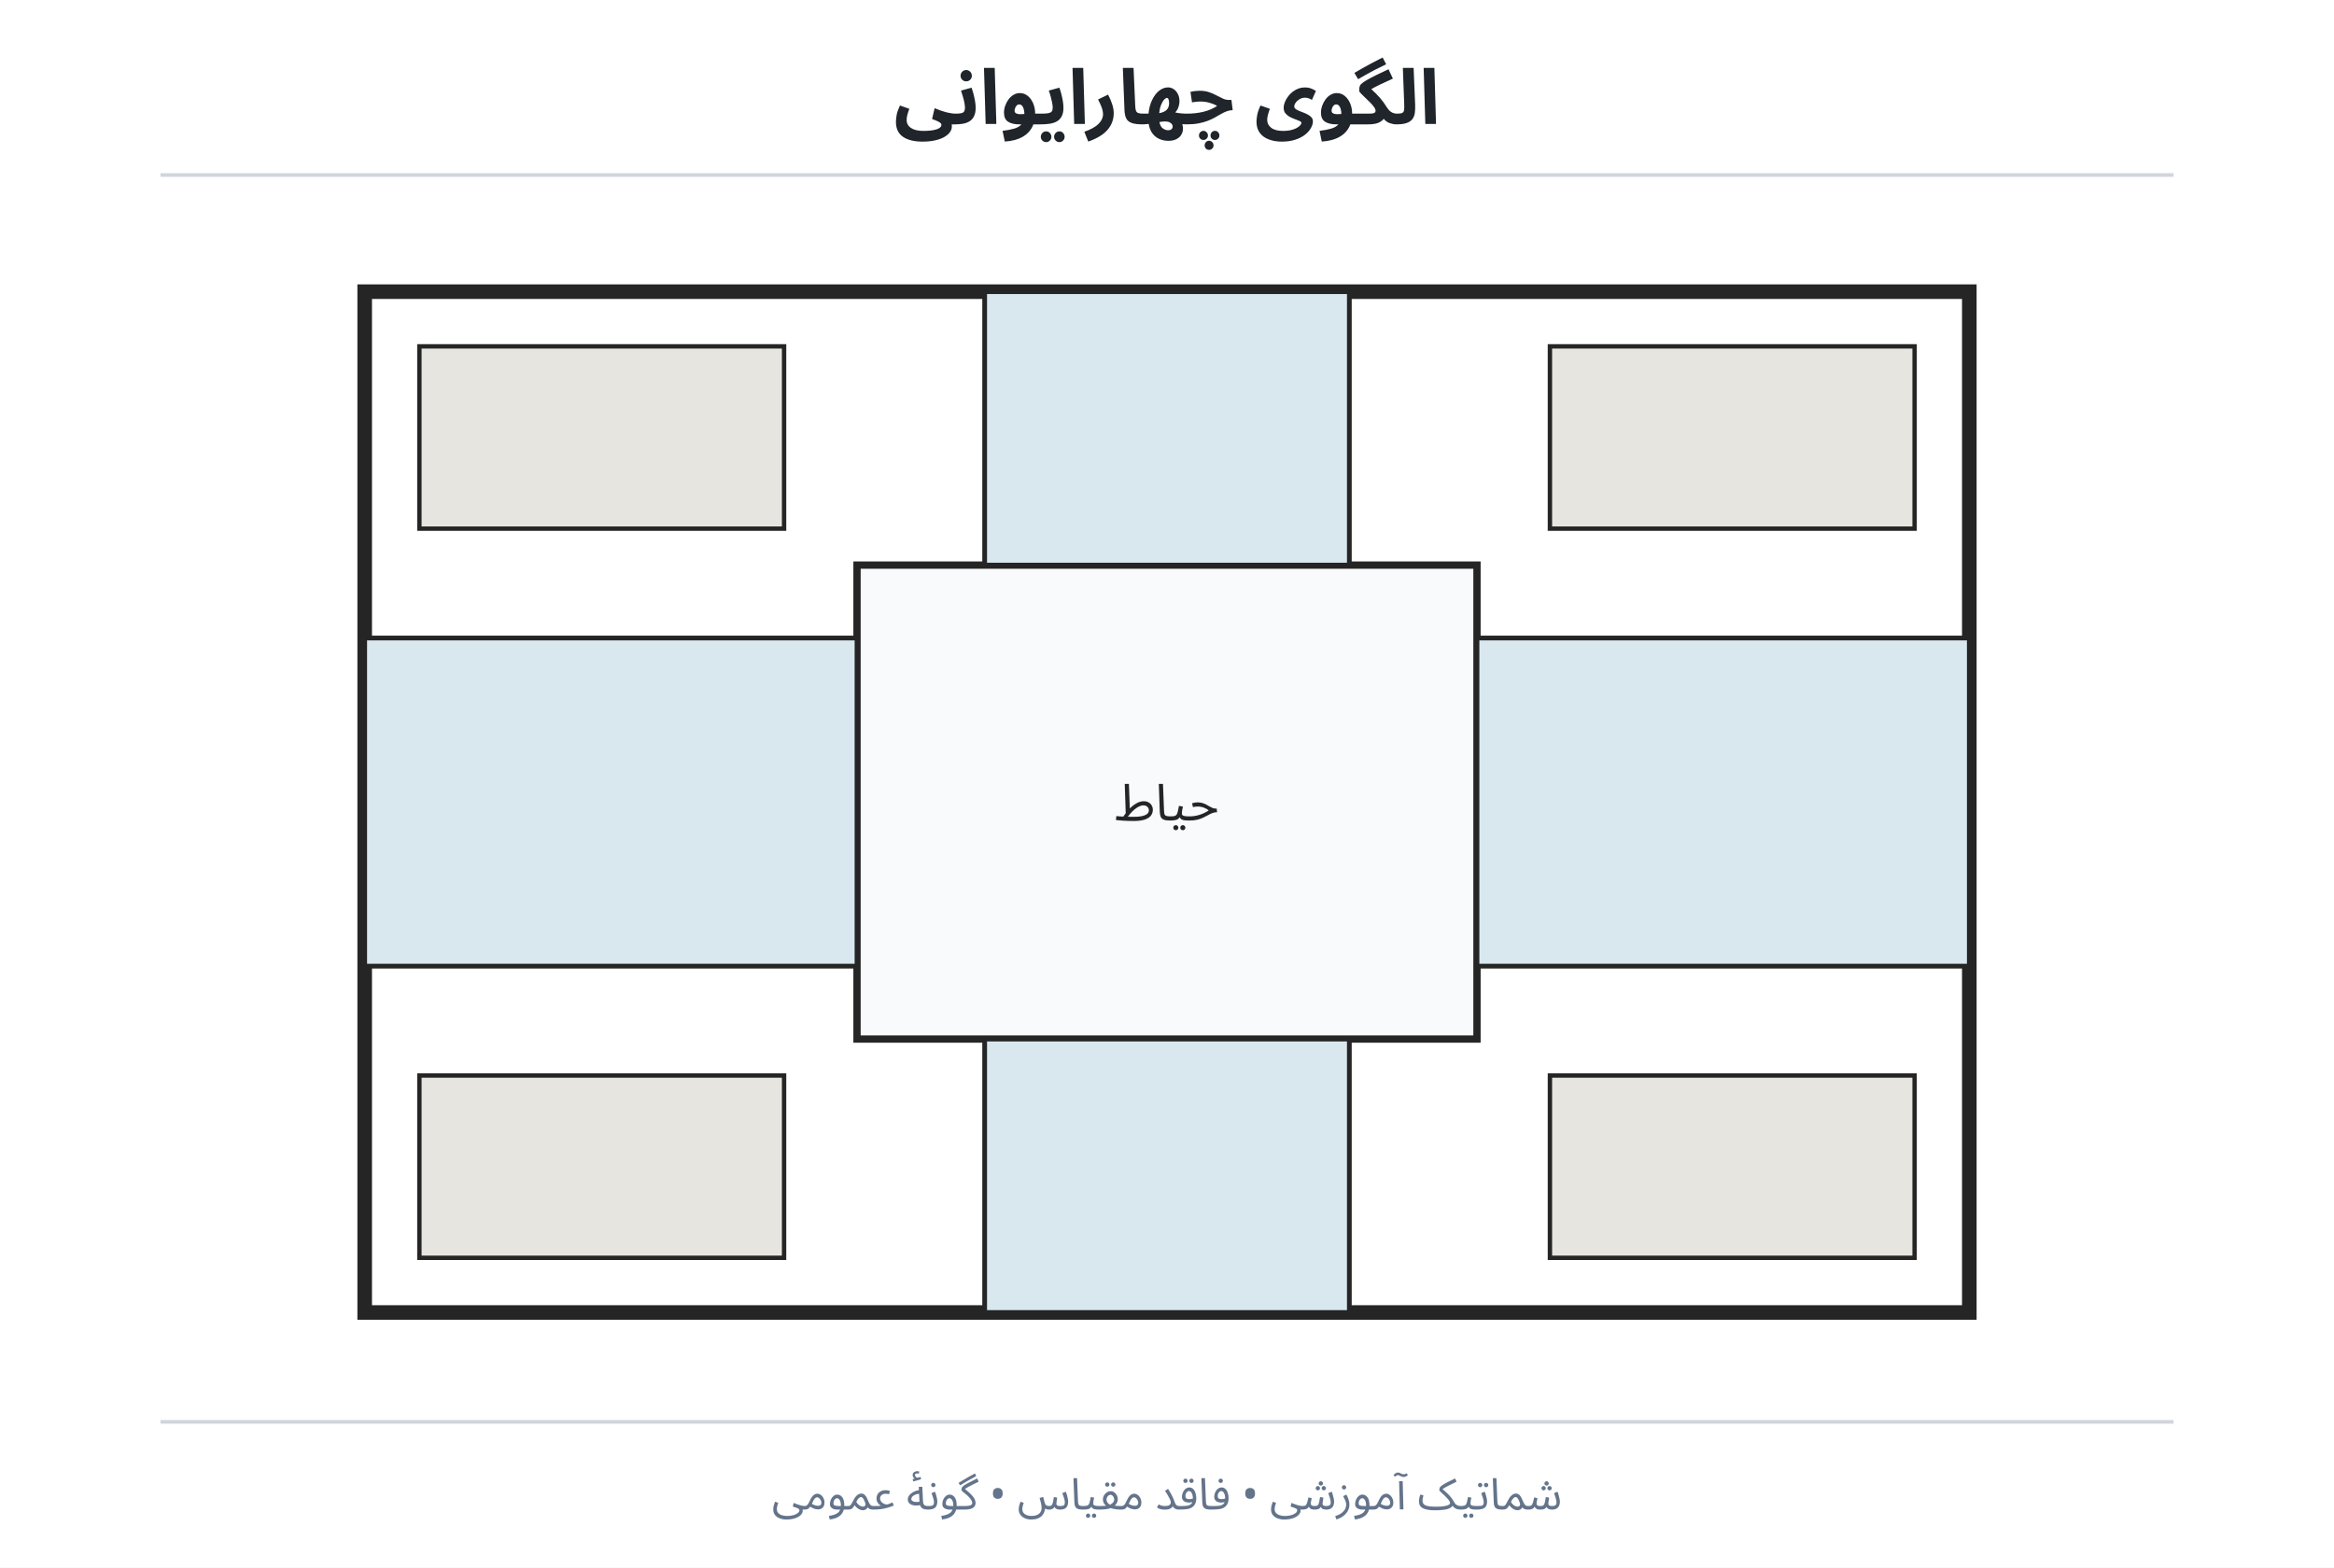
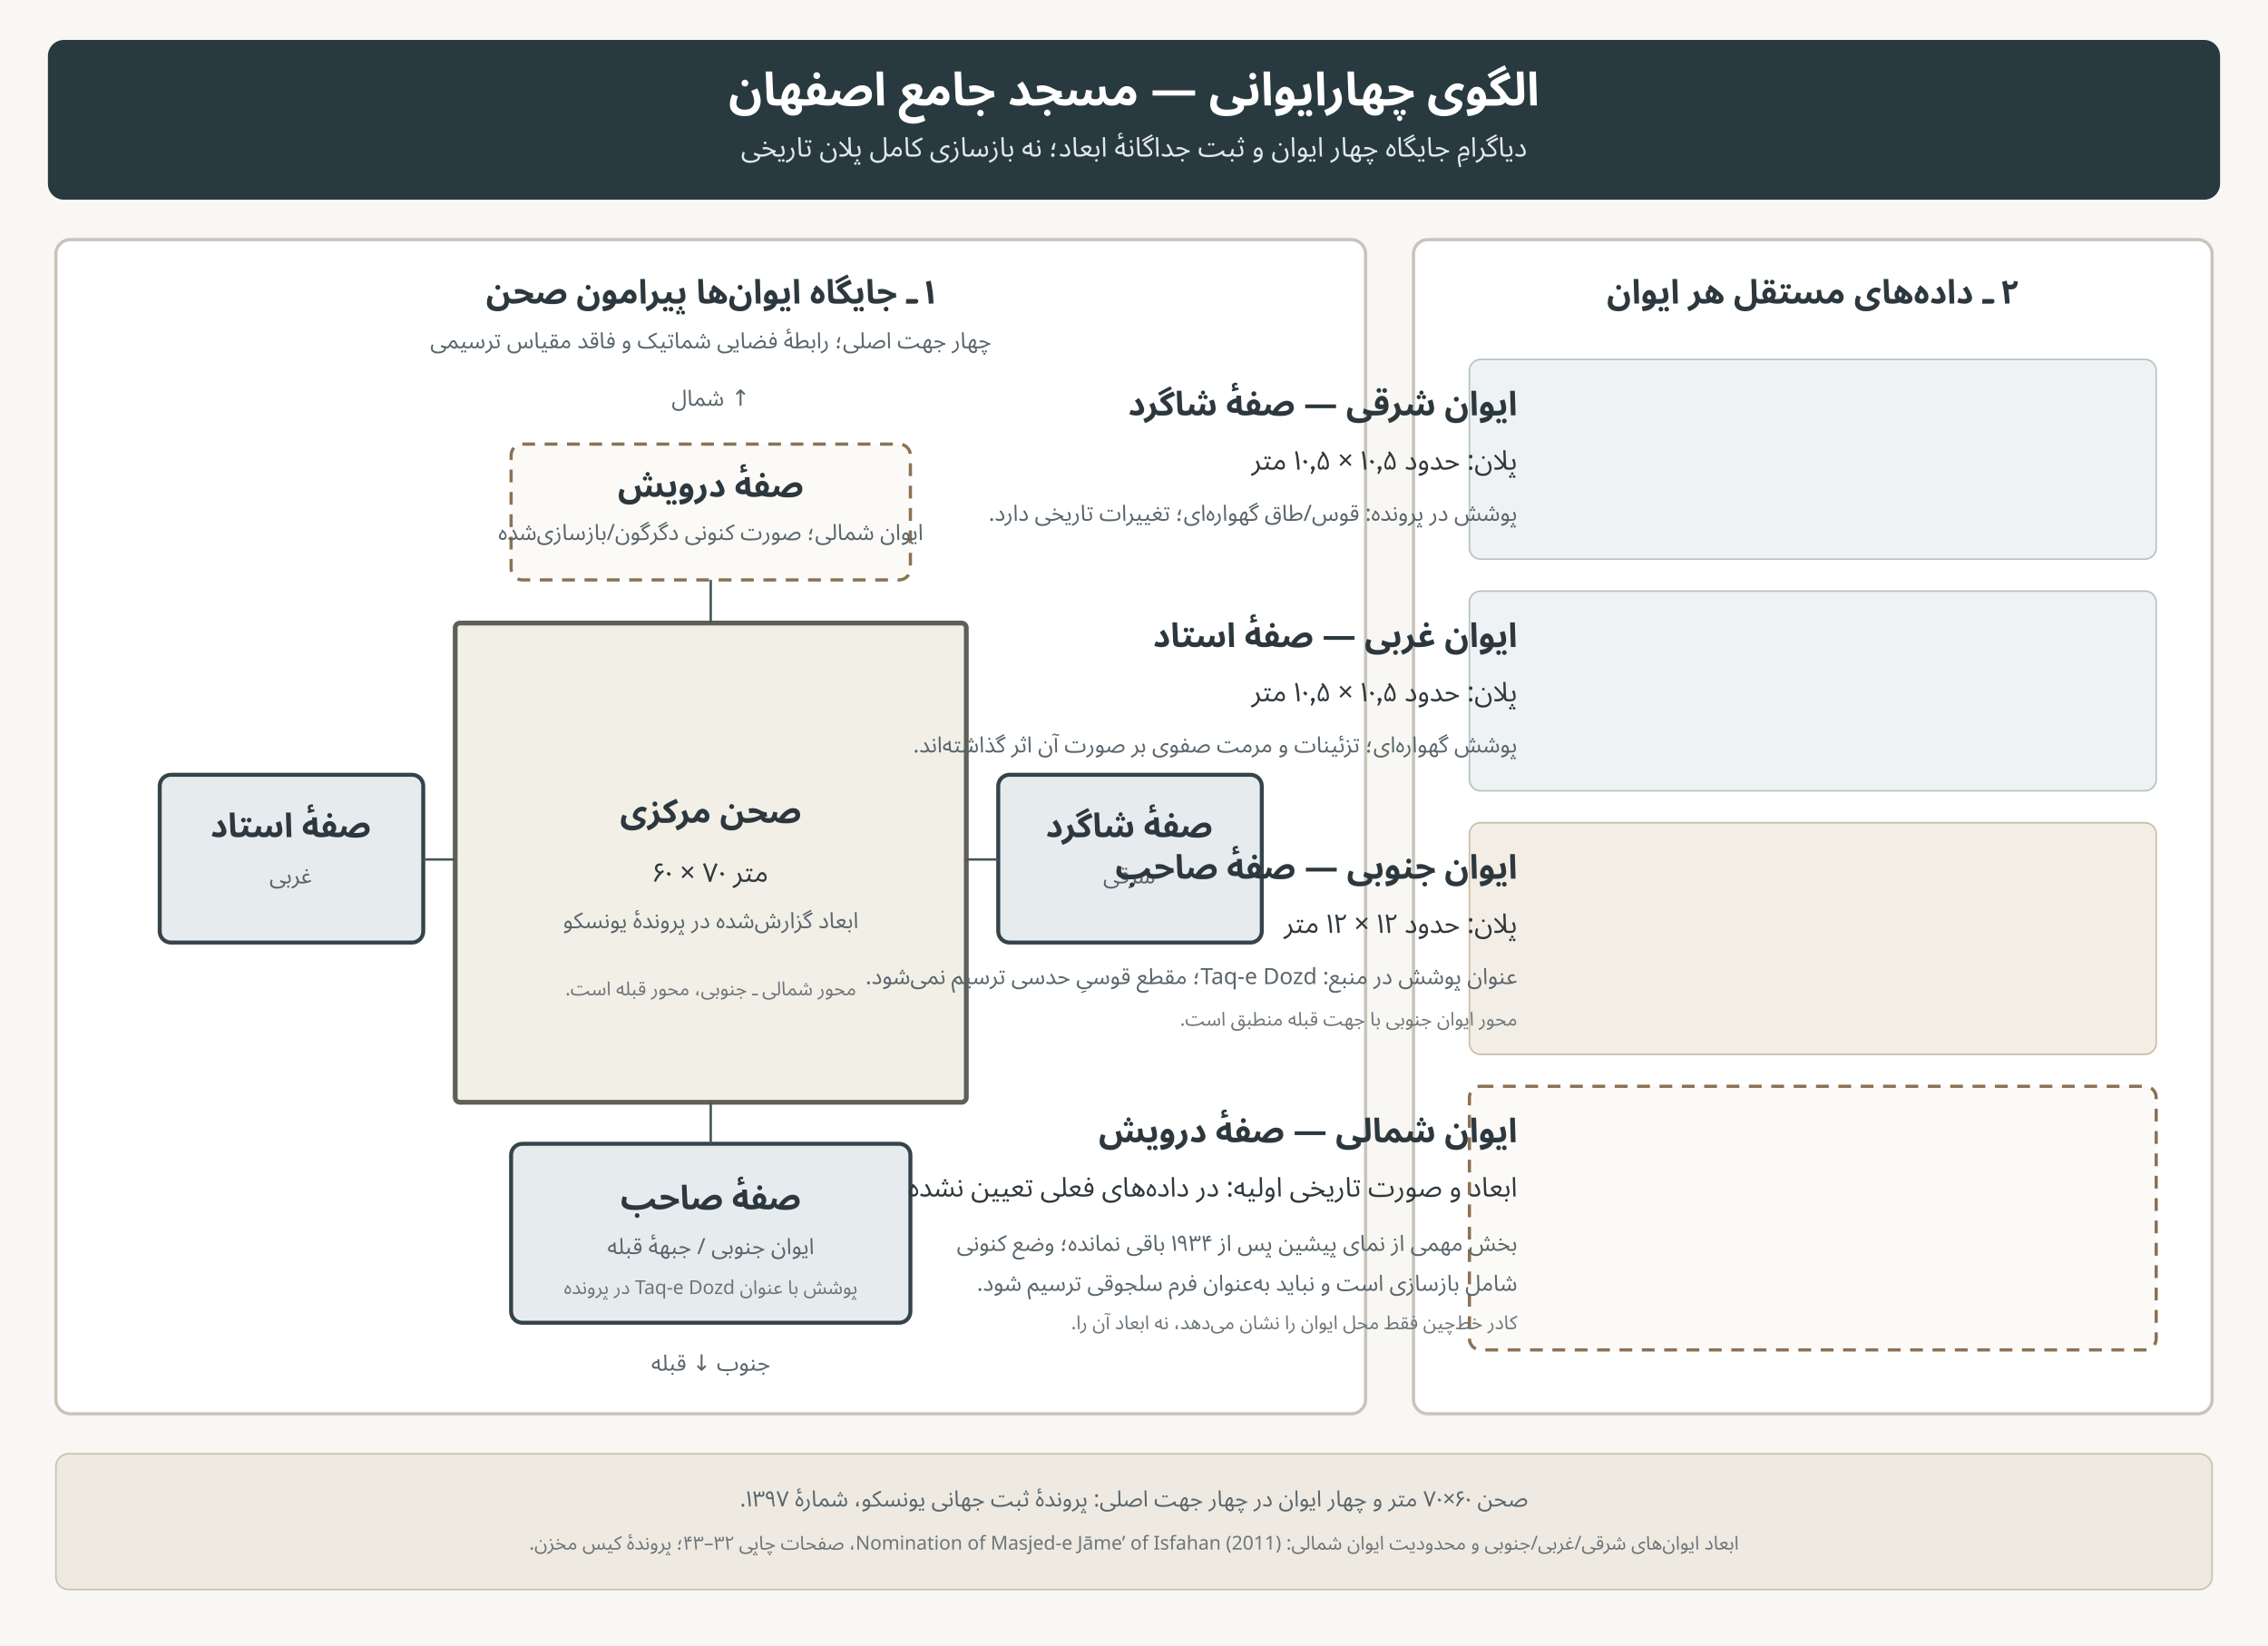
- <svg xmlns="http://www.w3.org/2000/svg" width="640" height="430" viewBox="0 0 640 430" role="img" aria-labelledby="ttl dsc">
+ <svg xmlns="http://www.w3.org/2000/svg" width="1420" height="1030" viewBox="0 0 1420 1030" role="img" aria-labelledby="t d">
  <defs>
-     <pattern id="hatch" width="8" height="8" patternUnits="userSpaceOnUse">
-       <path d="M0 8 L8 0" stroke="#9ca3af" stroke-width=".8" />
-     </pattern>
+     <style>
+   .bg{fill:#f8f7f3}.panel{fill:#fff;stroke:#c8c4ba;stroke-width:2}
+   .title{font-family:Vazirmatn,'Noto Sans Arabic',sans-serif;font-size:29px;font-weight:700;fill:#20282d}
+   .subtitle{font-family:Vazirmatn,'Noto Sans Arabic',sans-serif;font-size:17px;fill:#4d5960}
+   .head{font-family:Vazirmatn,'Noto Sans Arabic',sans-serif;font-size:21px;font-weight:700;fill:#2c383e}
+   .body{font-family:Vazirmatn,'Noto Sans Arabic',sans-serif;font-size:17px;fill:#30383c}
+   .small{font-family:Vazirmatn,'Noto Sans Arabic',sans-serif;font-size:14px;fill:#59656b}
+   .tiny{font-family:Vazirmatn,'Noto Sans Arabic',sans-serif;font-size:12px;fill:#6c757a}
+   .iwan{fill:#e6ecee;stroke:#35434a;stroke-width:2.5}
+   .court{fill:#f2efe6;stroke:#5e6058;stroke-width:3}
+   .unknown{fill:#fbfaf7;stroke:#8b7155;stroke-width:2;stroke-dasharray:8 6}
+   .line{stroke:#48565c;stroke-width:1.5;fill:none}
+  </style>
  </defs>
-   <rect width="640" height="430" fill="#fff" />
-   <text x="320" y="34" text-anchor="middle" direction="rtl" font-family="Vazirmatn, Noto Sans Arabic, sans-serif" font-size="21" font-weight="600" fill="#20252b">الگوی چهارایوانی</text>
-   <line x1="44" y1="48" x2="596" y2="48" stroke="#d1d5db" />
-   <rect x="100" y="80" width="440" height="280" rx="0" fill="#fff" stroke="#252525" stroke-width="4" />
-   <rect x="235" y="155" width="170" height="130" rx="0" fill="#f8fafc" stroke="#252525" stroke-width="2" />
-   <text x="320" y="225" font-family="Vazirmatn, Noto Sans Arabic, sans-serif" font-size="14" text-anchor="middle" direction="rtl" fill="#252525">حیاط</text>
-   <rect x="115" y="95" width="100" height="50" rx="0" fill="#e7e5df" stroke="#252525" stroke-width="1.2" />
-   <rect x="425" y="95" width="100" height="50" rx="0" fill="#e7e5df" stroke="#252525" stroke-width="1.2" />
-   <rect x="115" y="295" width="100" height="50" rx="0" fill="#e7e5df" stroke="#252525" stroke-width="1.2" />
-   <rect x="425" y="295" width="100" height="50" rx="0" fill="#e7e5df" stroke="#252525" stroke-width="1.2" />
-   <rect x="270" y="80" width="100" height="75" rx="0" fill="#d9e7ee" stroke="#252525" stroke-width="1.3" />
-   <rect x="270" y="285" width="100" height="75" rx="0" fill="#d9e7ee" stroke="#252525" stroke-width="1.3" />
-   <rect x="100" y="175" width="135" height="90" rx="0" fill="#d9e7ee" stroke="#252525" stroke-width="1.3" />
-   <rect x="405" y="175" width="135" height="90" rx="0" fill="#d9e7ee" stroke="#252525" stroke-width="1.3" />
-   <line x1="44" y1="390" x2="596" y2="390" stroke="#d1d5db" />
-   <text x="320" y="414" text-anchor="middle" direction="rtl" font-family="Vazirmatn, Noto Sans Arabic, sans-serif" font-size="12" fill="#64748b">شماتیک آموزشی • فاقد مقیاس • گونهٔ عمومی</text>
+   <rect class="bg" width="1420" height="1030" />
+   <rect x="30" y="25" width="1360" height="100" rx="10" fill="#293940" />
+   <text x="710" y="66" text-anchor="middle" direction="rtl" class="title" style="fill:#fff">الگوی چهارایوانی — مسجد جامع اصفهان</text>
+   <text x="710" y="98" text-anchor="middle" direction="rtl" class="subtitle" style="fill:#e2e8eb">دیاگرامِ جایگاه چهار ایوان و ثبت جداگانهٔ ابعاد؛ نه بازسازی کامل پلان تاریخی</text>
+   <rect x="35" y="150" width="820" height="735" rx="9" class="panel" />
+   <text x="445" y="190" text-anchor="middle" direction="rtl" class="head">۱ ـ جایگاه ایوان‌ها پیرامون صحن</text>
+   <text x="445" y="218" text-anchor="middle" direction="rtl" class="small">چهار جهت اصلی؛ رابطهٔ فضایی شماتیک و فاقد مقیاس ترسیمی</text>
+   <text x="445" y="254" text-anchor="middle" class="small">شمال ↑</text>
+   <rect x="320" y="278" width="250" height="85" rx="7" class="unknown" />
+   <text x="445" y="311" text-anchor="middle" direction="rtl" class="head">صفهٔ درویش</text>
+   <text x="445" y="338" text-anchor="middle" direction="rtl" class="small">ایوان شمالی؛ صورت کنونی دگرگون/بازسازی‌شده</text>
+   <rect x="100" y="485" width="165" height="105" rx="7" class="iwan" />
+   <text x="182" y="524" text-anchor="middle" direction="rtl" class="head">صفهٔ استاد</text>
+   <text x="182" y="553" text-anchor="middle" direction="rtl" class="small">غربی</text>
+   <rect x="625" y="485" width="165" height="105" rx="7" class="iwan" />
+   <text x="707" y="524" text-anchor="middle" direction="rtl" class="head">صفهٔ شاگرد</text>
+   <text x="707" y="553" text-anchor="middle" direction="rtl" class="small">شرقی</text>
+   <rect x="285" y="390" width="320" height="300" rx="3" class="court" />
+   <text x="445" y="515" text-anchor="middle" direction="rtl" class="head">صحن مرکزی</text>
+   <text x="445" y="552" text-anchor="middle" class="body">۶۰ × ۷۰ متر</text>
+   <text x="445" y="581" text-anchor="middle" direction="rtl" class="small">ابعاد گزارش‌شده در پروندهٔ یونسکو</text>
+   <text x="445" y="623" text-anchor="middle" direction="rtl" class="tiny">محور شمالی ـ جنوبی، محور قبله است.</text>
+   <rect x="320" y="716" width="250" height="112" rx="7" class="iwan" />
+   <text x="445" y="757" text-anchor="middle" direction="rtl" class="head">صفهٔ صاحب</text>
+   <text x="445" y="785" text-anchor="middle" direction="rtl" class="small">ایوان جنوبی / جبههٔ قبله</text>
+   <text x="445" y="810" text-anchor="middle" direction="rtl" class="tiny">پوشش با عنوان Taq-e Dozd در پرونده</text>
+   <text x="445" y="858" text-anchor="middle" direction="rtl" class="small">جنوب ↓ قبله</text>
+   <path d="M445 363V390 M265 538H285 M605 538H625 M445 690V716" class="line" />
+   <rect x="885" y="150" width="500" height="735" rx="9" class="panel" />
+   <text x="1135" y="190" text-anchor="middle" direction="rtl" class="head">۲ ـ داده‌های مستقل هر ایوان</text>
+   <rect x="920" y="225" width="430" height="125" rx="7" fill="#eef2f3" stroke="#b7c2c6" />
+   <text x="950" y="260" class="head" direction="rtl">ایوان شرقی — صفهٔ شاگرد</text>
+   <text x="950" y="294" class="body" direction="rtl">پلان: حدود ۱۰٫۵ × ۱۰٫۵ متر</text>
+   <text x="950" y="326" class="small" direction="rtl">پوشش در پرونده: قوس/طاق گهواره‌ای؛ تغییرات تاریخی دارد.</text>
+   <rect x="920" y="370" width="430" height="125" rx="7" fill="#eef2f3" stroke="#b7c2c6" />
+   <text x="950" y="405" class="head" direction="rtl">ایوان غربی — صفهٔ استاد</text>
+   <text x="950" y="439" class="body" direction="rtl">پلان: حدود ۱۰٫۵ × ۱۰٫۵ متر</text>
+   <text x="950" y="471" class="small" direction="rtl">پوشش گهواره‌ای؛ تزئینات و مرمت صفوی بر صورت آن اثر گذاشته‌اند.</text>
+   <rect x="920" y="515" width="430" height="145" rx="7" fill="#f3eee5" stroke="#cbbda8" />
+   <text x="950" y="550" class="head" direction="rtl">ایوان جنوبی — صفهٔ صاحب</text>
+   <text x="950" y="584" class="body" direction="rtl">پلان: حدود ۱۲ × ۱۲ متر</text>
+   <text x="950" y="616" class="small" direction="rtl">عنوان پوشش در منبع: Taq-e Dozd؛ مقطع قوسیِ حدسی ترسیم نمی‌شود.</text>
+   <text x="950" y="642" class="tiny" direction="rtl">محور ایوان جنوبی با جهت قبله منطبق است.</text>
+   <rect x="920" y="680" width="430" height="165" rx="7" class="unknown" />
+   <text x="950" y="715" class="head" direction="rtl">ایوان شمالی — صفهٔ درویش</text>
+   <text x="950" y="749" class="body" direction="rtl">ابعاد و صورت تاریخی اولیه: در داده‌های فعلی تعیین نشده</text>
+   <text x="950" y="783" class="small" direction="rtl">بخش مهمی از نمای پیشین پس از ۱۹۳۴ باقی نمانده؛ وضع کنونی</text>
+   <text x="950" y="808" class="small" direction="rtl">شامل بازسازی است و نباید به‌عنوان فرم سلجوقی ترسیم شود.</text>
+   <text x="950" y="832" class="tiny" direction="rtl">کادر خط‌چین فقط محل ایوان را نشان می‌دهد، نه ابعاد آن را.</text>
+   <rect x="35" y="910" width="1350" height="85" rx="8" fill="#eeeae1" stroke="#c9c1b3" />
+   <text x="710" y="943" text-anchor="middle" direction="rtl" class="small">صحن ۶۰×۷۰ متر و چهار ایوان در چهار جهت اصلی: پروندهٔ ثبت جهانی یونسکو، شمارهٔ ۱۳۹۷.</text>
+   <text x="710" y="970" text-anchor="middle" direction="rtl" class="tiny">ابعاد ایوان‌های شرقی/غربی/جنوبی و محدودیت ایوان شمالی: Nomination of Masjed-e Jāme’ of Isfahan (2011)، صفحات چاپی ۳۲–۴۳؛ پروندهٔ کیس مخزن.</text>
</svg>
